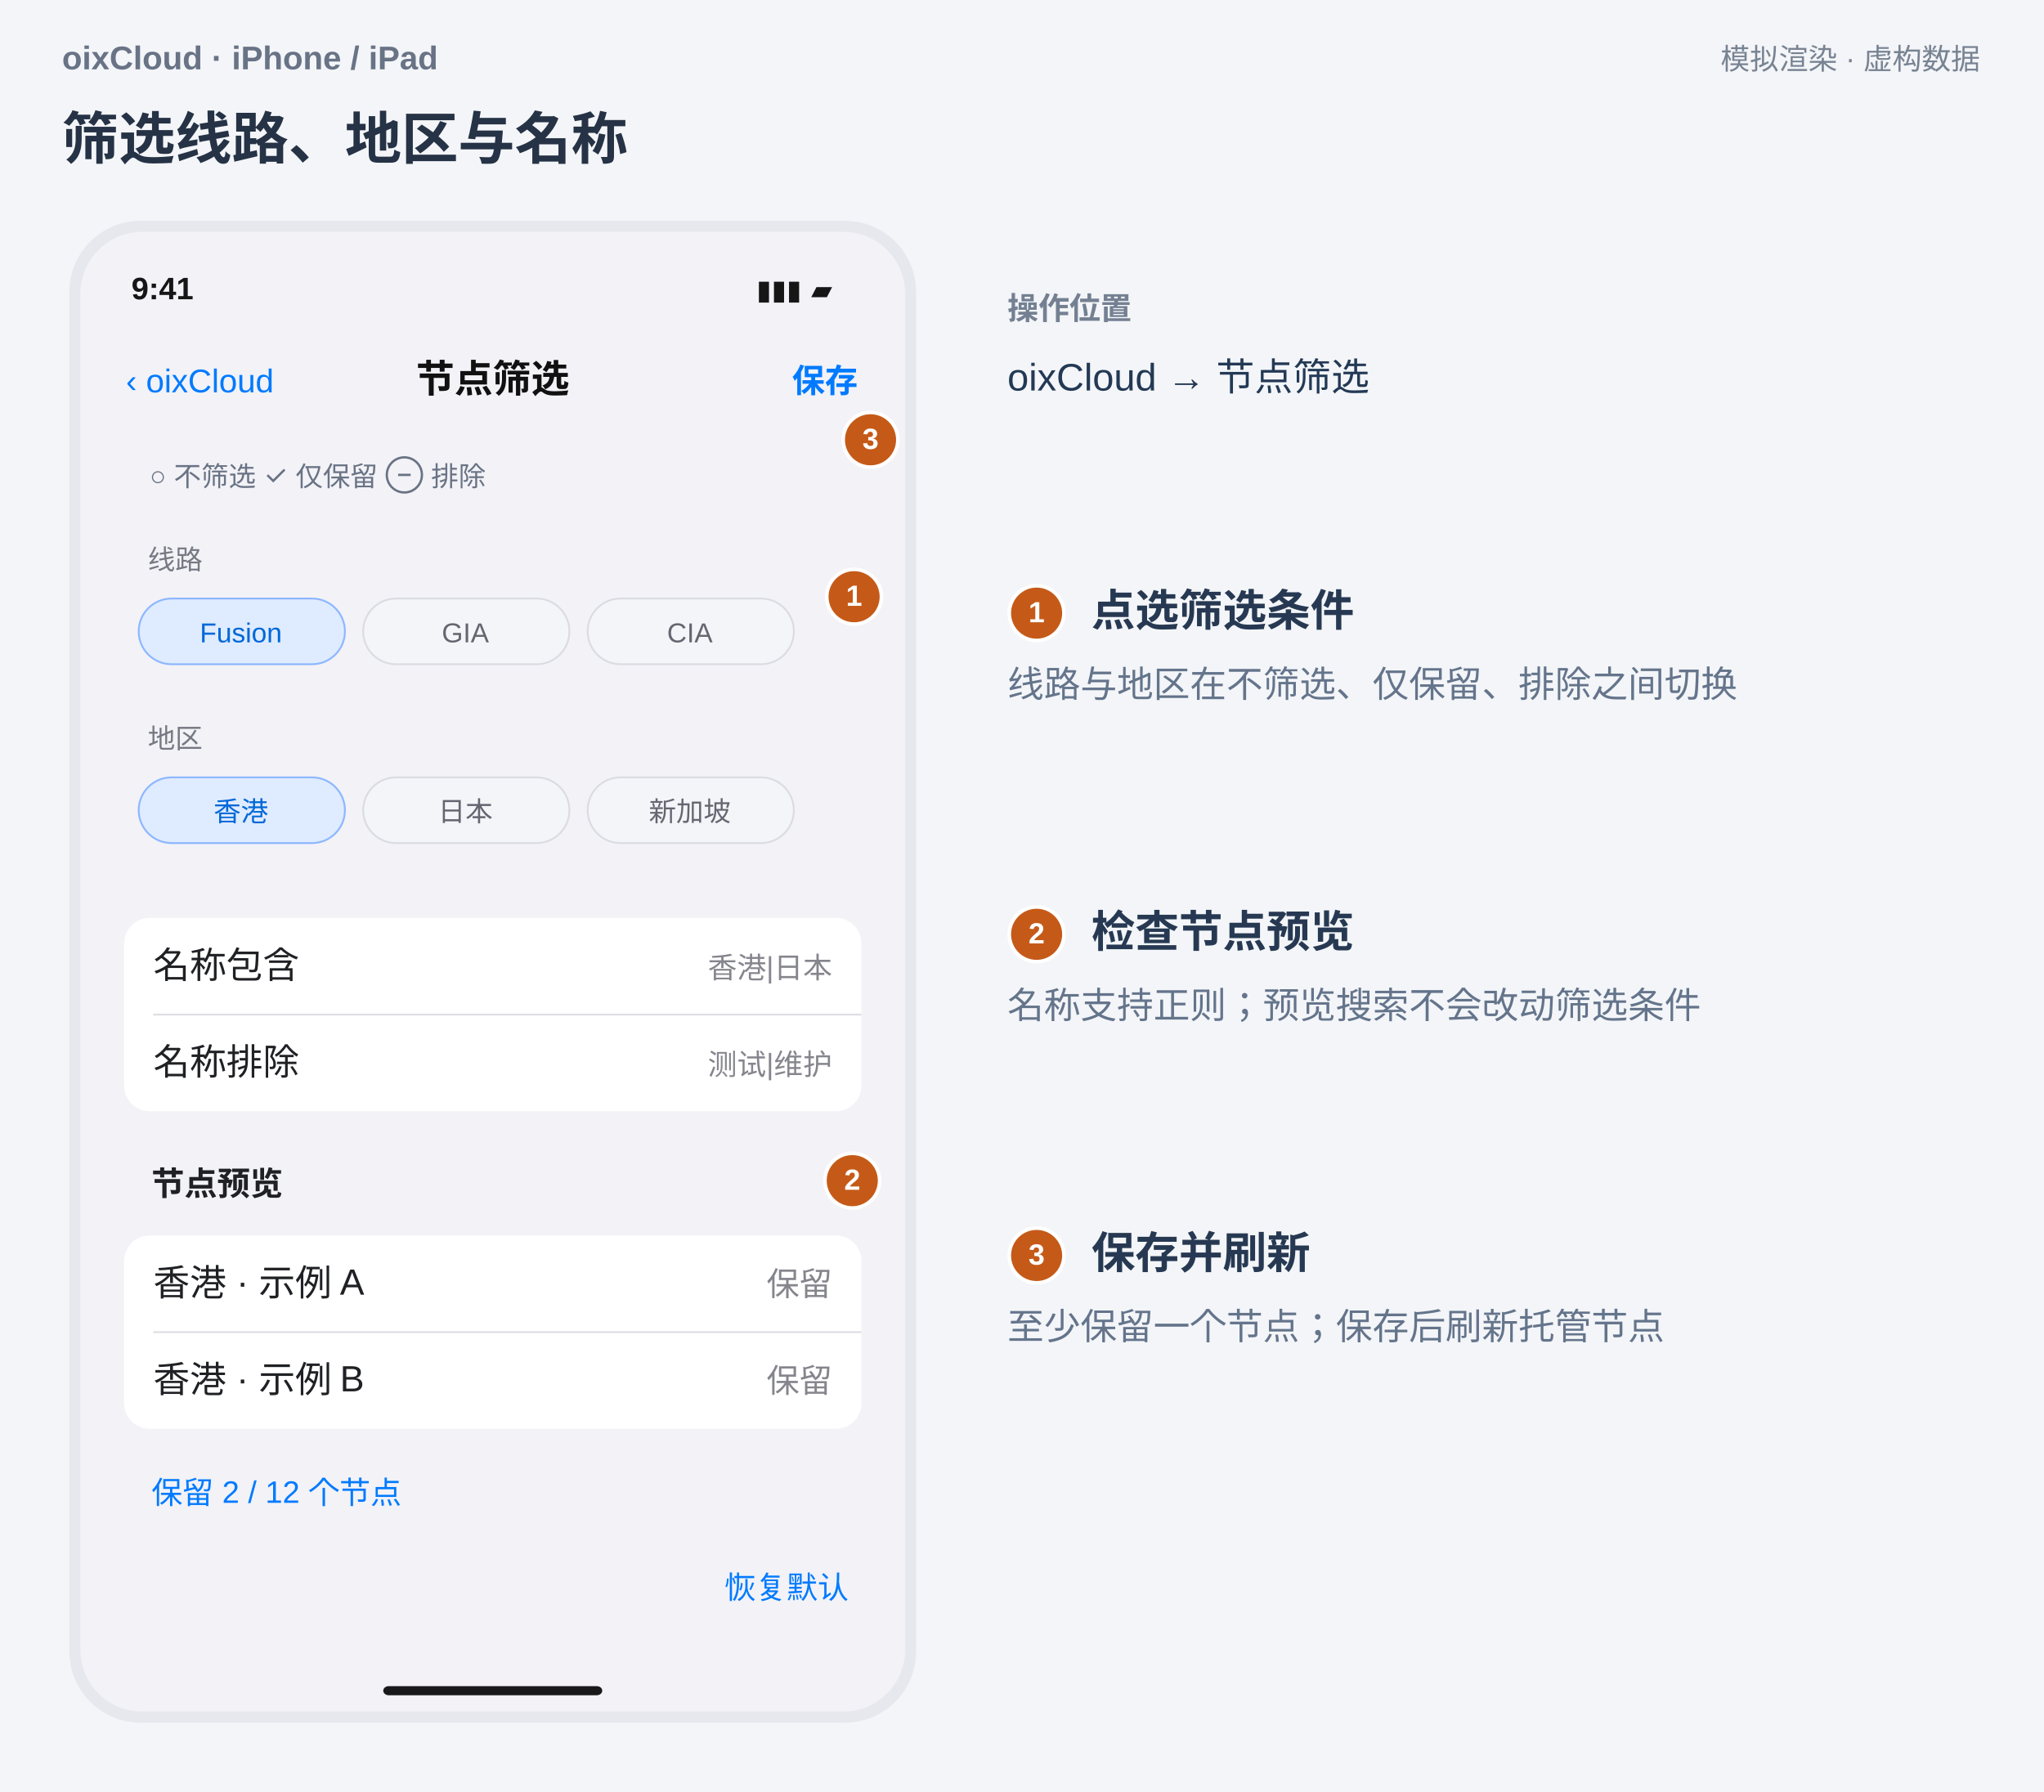
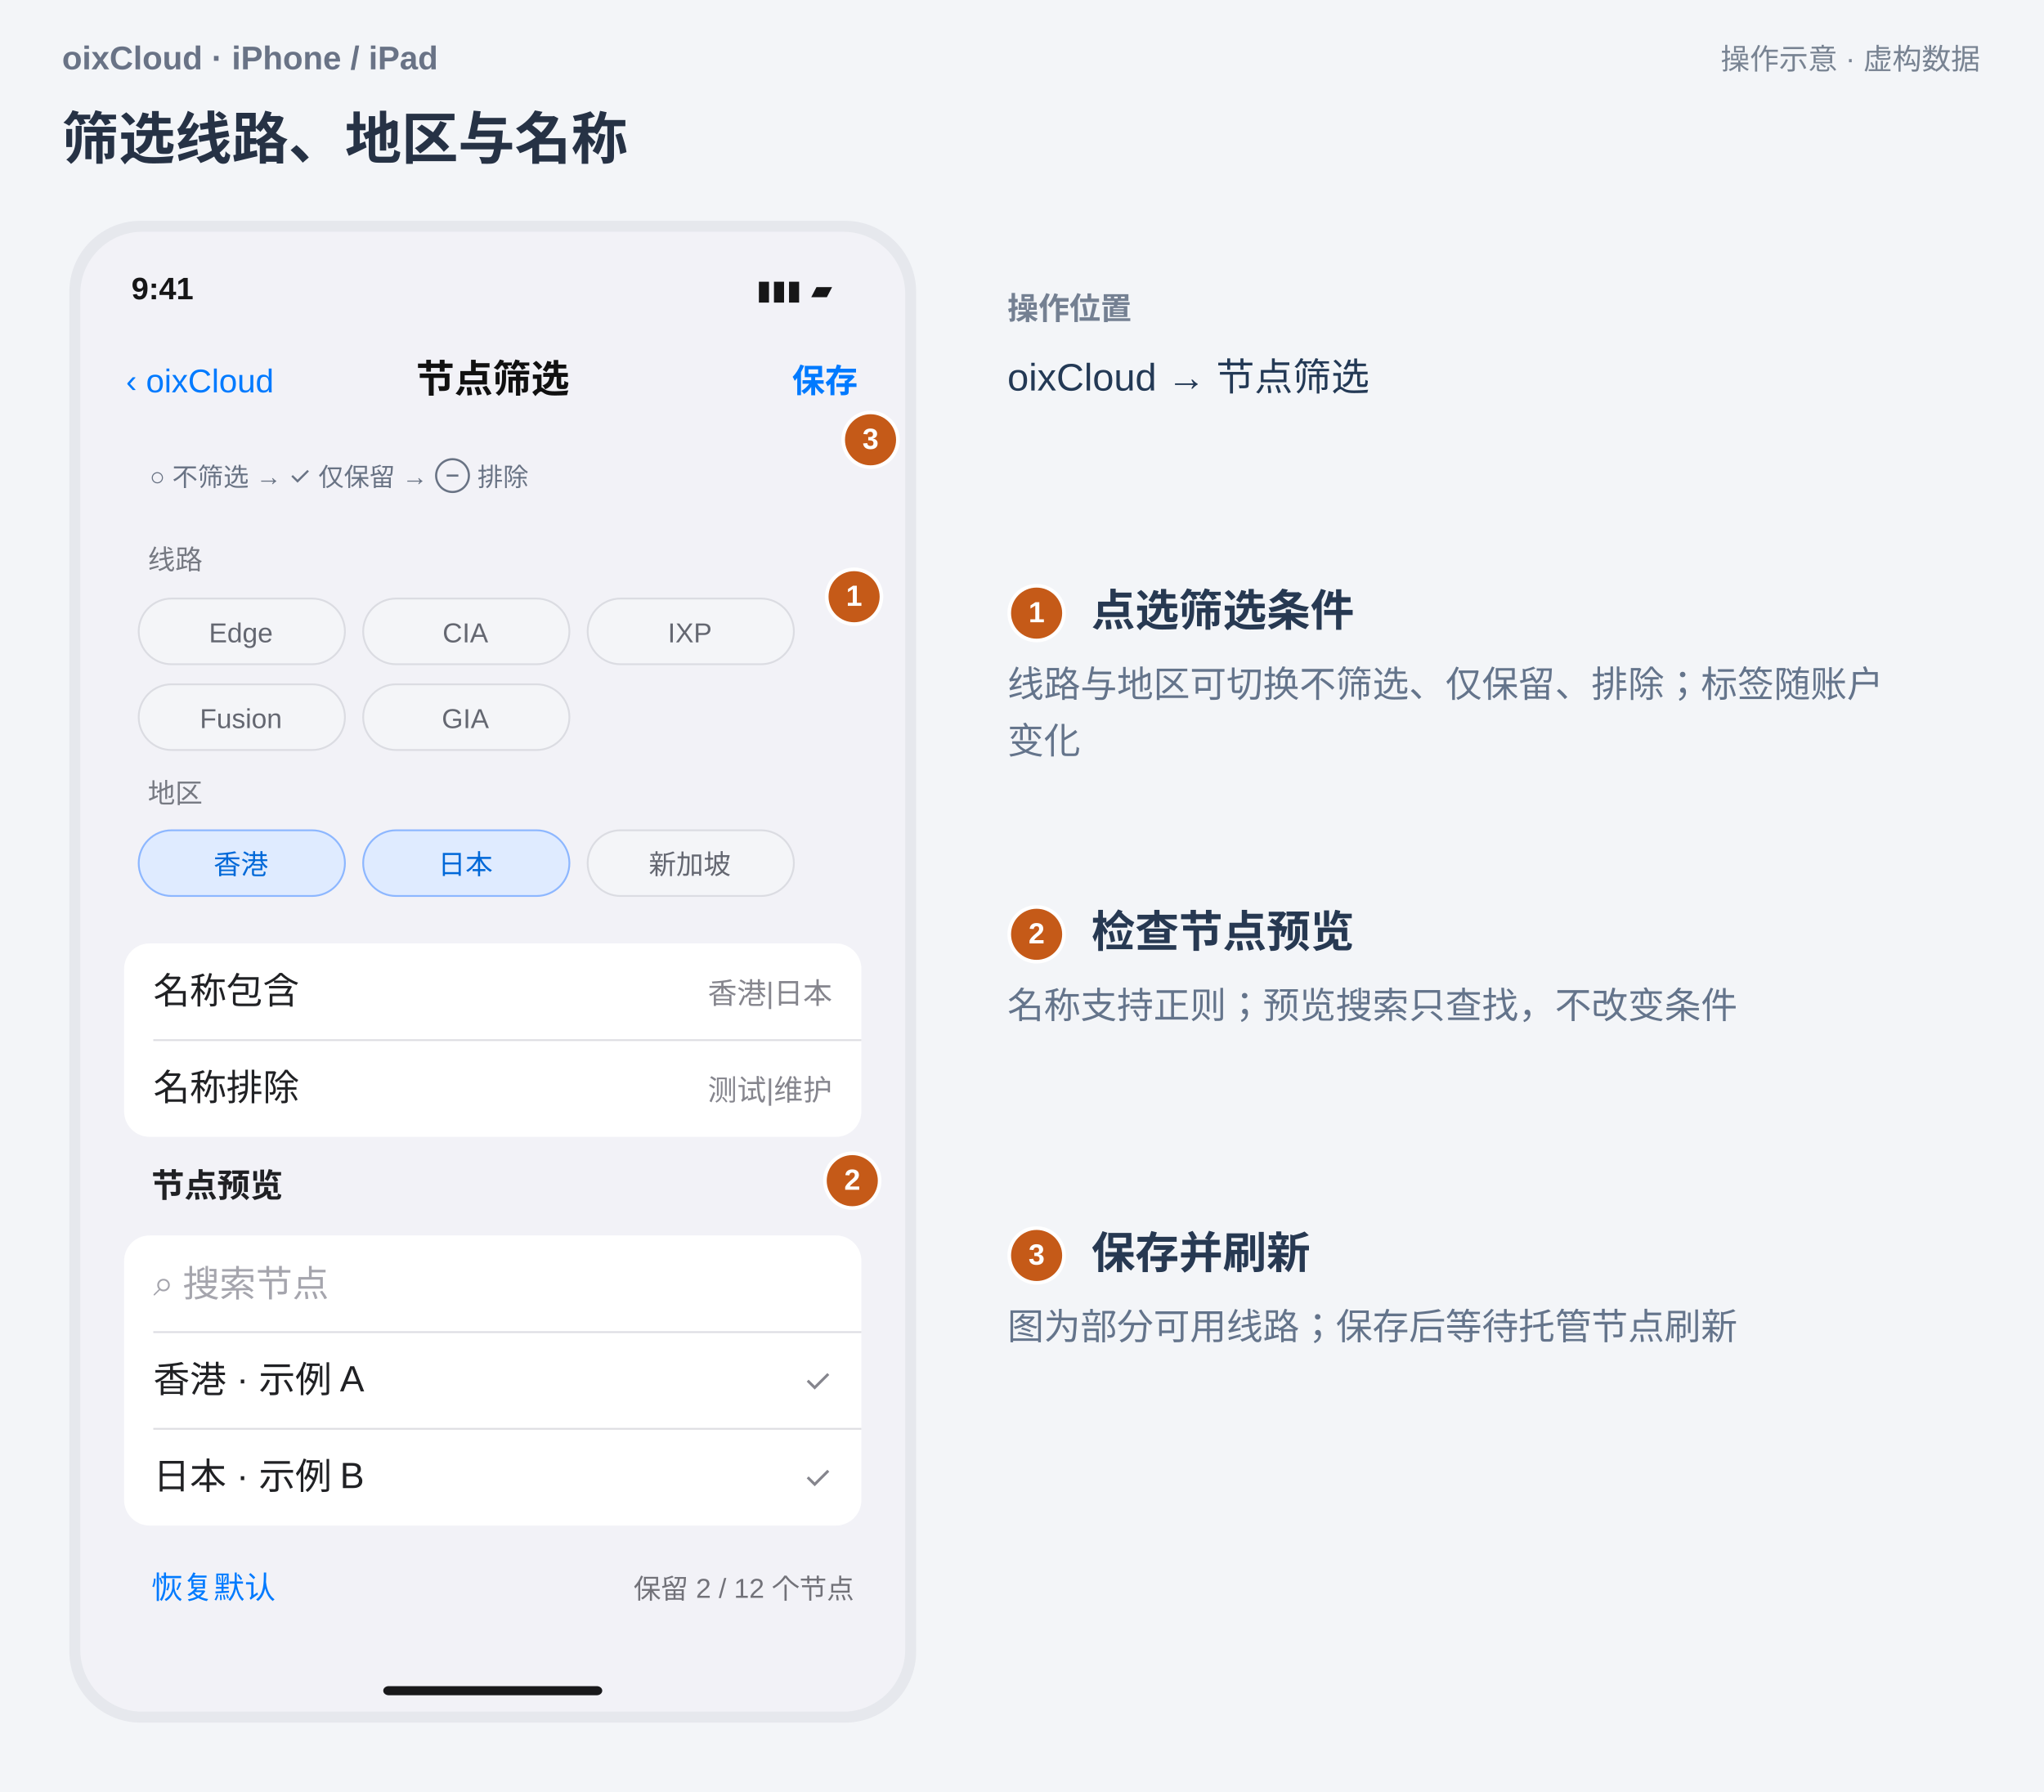
<svg xmlns="http://www.w3.org/2000/svg" width="1120" height="982" viewBox="0 0 1120 982" role="img" aria-labelledby="title desc">
  <g font-family="-apple-system,BlinkMacSystemFont,'PingFang SC','Segoe UI',Arial,sans-serif">
    <rect x="0" y="0" width="1120" height="982" rx="0" fill="#f3f5f8" stroke="none" />
    <text x="34" y="38" font-size="18" fill="#697386" font-weight="600" text-anchor="start">oixCloud · iPhone / iPad</text>
-     <text x="1085" y="38" font-size="16" fill="#788392" font-weight="500" text-anchor="end">模拟渲染 · 虚构数据</text>
+     <text x="1085" y="38" font-size="16" fill="#788392" font-weight="500" text-anchor="end">操作示意 · 虚构数据</text>
    <text x="34" y="87" font-size="31" fill="#263245" font-weight="700" text-anchor="start">筛选线路、地区与名称</text>
    <rect x="38" y="121" width="464" height="823" rx="39" fill="#e6e8ed" stroke="none" />
    <rect x="44" y="127" width="452" height="811" rx="34" fill="#f2f2f7" stroke="none" />
    <text x="72" y="164" font-size="17" fill="#161617" font-weight="650" text-anchor="start">9:41</text>
    <text x="456" y="164" font-size="15" fill="#161617" font-weight="600" text-anchor="end">▮▮▮  ▰</text>
    <text x="69" y="215" font-size="18" fill="#007aff" font-weight="400" text-anchor="start">‹ oixCloud</text>
    <text x="270" y="215" font-size="21" fill="#111" font-weight="600" text-anchor="middle">节点筛选</text>
    <text x="470" y="215" font-size="18" fill="#007aff" font-weight="600" text-anchor="end">保存</text>
    <rect x="210" y="924" width="120" height="5" rx="3" fill="#19191b" stroke="none" />
    <circle cx="477" cy="241" r="15" fill="#c55a18" stroke="#fff" stroke-width="2" />
    <text x="477" y="246" font-size="16" fill="#fff" font-weight="700" text-anchor="middle">3</text>
-     <text x="82" y="266" font-size="15" fill="#697384" font-weight="400" text-anchor="start">○ 不筛选    ✓ 仅保留    ⊖ 排除</text>
+     <text x="82" y="266" font-size="14" fill="#697384" font-weight="400" text-anchor="start">○ 不筛选  →  ✓ 仅保留  →  ⊖ 排除</text>
    <text x="81" y="312" font-size="15" fill="#767982" font-weight="400" text-anchor="start">线路</text>
-     <rect x="76" y="328" width="113" height="36" rx="18" fill="#dfebff" stroke="#8db7ff" />
-     <text x="132" y="352" font-size="15" fill="#0068d8" font-weight="500" text-anchor="middle">Fusion</text>
+     <rect x="76" y="328" width="113" height="36" rx="18" fill="#f4f5f8" stroke="#dbdce2" />
+     <text x="132" y="352" font-size="15" fill="#646771" font-weight="500" text-anchor="middle">Edge</text>
    <rect x="199" y="328" width="113" height="36" rx="18" fill="#f4f5f8" stroke="#dbdce2" />
-     <text x="255" y="352" font-size="15" fill="#646771" font-weight="500" text-anchor="middle">GIA</text>
+     <text x="255" y="352" font-size="15" fill="#646771" font-weight="500" text-anchor="middle">CIA</text>
    <rect x="322" y="328" width="113" height="36" rx="18" fill="#f4f5f8" stroke="#dbdce2" />
-     <text x="378" y="352" font-size="15" fill="#646771" font-weight="500" text-anchor="middle">CIA</text>
+     <text x="378" y="352" font-size="15" fill="#646771" font-weight="500" text-anchor="middle">IXP</text>
+     <rect x="76" y="375" width="113" height="36" rx="18" fill="#f4f5f8" stroke="#dbdce2" />
+     <text x="132" y="399" font-size="15" fill="#646771" font-weight="500" text-anchor="middle">Fusion</text>
+     <rect x="199" y="375" width="113" height="36" rx="18" fill="#f4f5f8" stroke="#dbdce2" />
+     <text x="255" y="399" font-size="15" fill="#646771" font-weight="500" text-anchor="middle">GIA</text>
    <circle cx="468" cy="327" r="15" fill="#c55a18" stroke="#fff" stroke-width="2" />
    <text x="468" y="332" font-size="16" fill="#fff" font-weight="700" text-anchor="middle">1</text>
-     <text x="81" y="410" font-size="15" fill="#767982" font-weight="400" text-anchor="start">地区</text>
-     <rect x="76" y="426" width="113" height="36" rx="18" fill="#dfebff" stroke="#8db7ff" />
-     <text x="132" y="450" font-size="15" fill="#0068d8" font-weight="500" text-anchor="middle">香港</text>
-     <rect x="199" y="426" width="113" height="36" rx="18" fill="#f4f5f8" stroke="#dbdce2" />
-     <text x="255" y="450" font-size="15" fill="#646771" font-weight="500" text-anchor="middle">日本</text>
-     <rect x="322" y="426" width="113" height="36" rx="18" fill="#f4f5f8" stroke="#dbdce2" />
-     <text x="378" y="450" font-size="15" fill="#646771" font-weight="500" text-anchor="middle">新加坡</text>
-     <rect x="68" y="503" width="404" height="106" rx="14" fill="#fff" stroke="none" />
-     <text x="84" y="536" font-size="20" fill="#202124" font-weight="400" text-anchor="start">名称包含</text>
-     <text x="456" y="536" font-size="16" fill="#85858d" font-weight="400" text-anchor="end">香港|日本</text>
-     <path d="M84 556H472" stroke="#dedee3" stroke-width="1" />
-     <text x="84" y="589" font-size="20" fill="#202124" font-weight="400" text-anchor="start">名称排除</text>
-     <text x="456" y="589" font-size="16" fill="#85858d" font-weight="400" text-anchor="end">测试|维护</text>
-     <text x="83" y="655" font-size="18" fill="#202124" font-weight="600" text-anchor="start">节点预览</text>
+     <text x="81" y="440" font-size="15" fill="#767982" font-weight="400" text-anchor="start">地区</text>
+     <rect x="76" y="455" width="113" height="36" rx="18" fill="#dfebff" stroke="#8db7ff" />
+     <text x="132" y="479" font-size="15" fill="#0068d8" font-weight="500" text-anchor="middle">香港</text>
+     <rect x="199" y="455" width="113" height="36" rx="18" fill="#dfebff" stroke="#8db7ff" />
+     <text x="255" y="479" font-size="15" fill="#0068d8" font-weight="500" text-anchor="middle">日本</text>
+     <rect x="322" y="455" width="113" height="36" rx="18" fill="#f4f5f8" stroke="#dbdce2" />
+     <text x="378" y="479" font-size="15" fill="#646771" font-weight="500" text-anchor="middle">新加坡</text>
+     <rect x="68" y="517" width="404" height="106" rx="14" fill="#fff" stroke="none" />
+     <text x="84" y="550" font-size="20" fill="#202124" font-weight="400" text-anchor="start">名称包含</text>
+     <text x="456" y="550" font-size="16" fill="#85858d" font-weight="400" text-anchor="end">香港|日本</text>
+     <path d="M84 570H472" stroke="#dedee3" stroke-width="1" />
+     <text x="84" y="603" font-size="20" fill="#202124" font-weight="400" text-anchor="start">名称排除</text>
+     <text x="456" y="603" font-size="16" fill="#85858d" font-weight="400" text-anchor="end">测试|维护</text>
+     <text x="83" y="656" font-size="18" fill="#202124" font-weight="600" text-anchor="start">节点预览</text>
    <circle cx="467" cy="647" r="15" fill="#c55a18" stroke="#fff" stroke-width="2" />
    <text x="467" y="652" font-size="16" fill="#fff" font-weight="700" text-anchor="middle">2</text>
-     <rect x="68" y="677" width="404" height="106" rx="14" fill="#fff" stroke="none" />
-     <text x="84" y="710" font-size="20" fill="#202124" font-weight="400" text-anchor="start">香港 · 示例 A</text>
-     <text x="456" y="710" font-size="18" fill="#85858d" font-weight="400" text-anchor="end">保留</text>
+     <rect x="68" y="677" width="404" height="159" rx="14" fill="#fff" stroke="none" />
+     <text x="84" y="710" font-size="20" fill="#a5a5ad" font-weight="400" text-anchor="start">⌕  搜索节点</text>
    <path d="M84 730H472" stroke="#dedee3" stroke-width="1" />
-     <text x="84" y="763" font-size="20" fill="#202124" font-weight="400" text-anchor="start">香港 · 示例 B</text>
-     <text x="456" y="763" font-size="18" fill="#85858d" font-weight="400" text-anchor="end">保留</text>
-     <text x="83" y="824" font-size="17" fill="#007aff" font-weight="400" text-anchor="start">保留 2 / 12 个节点</text>
-     <text x="465" y="876" font-size="17" fill="#007aff" font-weight="500" text-anchor="end">恢复默认</text>
+     <text x="84" y="763" font-size="20" fill="#202124" font-weight="400" text-anchor="start">香港 · 示例 A</text>
+     <text x="456" y="763" font-size="18" fill="#85858d" font-weight="400" text-anchor="end">✓</text>
+     <path d="M84 783H472" stroke="#dedee3" stroke-width="1" />
+     <text x="84" y="816" font-size="20" fill="#202124" font-weight="400" text-anchor="start">日本 · 示例 B</text>
+     <text x="456" y="816" font-size="18" fill="#85858d" font-weight="400" text-anchor="end">✓</text>
+     <text x="83" y="876" font-size="17" fill="#007aff" font-weight="400" text-anchor="start">恢复默认</text>
+     <text x="468" y="876" font-size="15" fill="#727279" font-weight="400" text-anchor="end">保留 2 / 12 个节点</text>
    <text x="552" y="175" font-size="17" fill="#748092" font-weight="600" text-anchor="start">操作位置</text>
    <text x="552" y="214" font-size="21" fill="#233955" font-weight="400" text-anchor="start">oixCloud → 节点筛选</text>
    <circle cx="568" cy="336" r="15" fill="#c55a18" stroke="#fff" stroke-width="2" />
    <text x="568" y="341" font-size="16" fill="#fff" font-weight="700" text-anchor="middle">1</text>
    <text x="598" y="343" font-size="24" fill="#273952" font-weight="600" text-anchor="start">点选筛选条件</text>
-     <text x="552" y="382" font-size="20" fill="#64748b" font-weight="400" text-anchor="start">线路与地区在不筛选、仅保留、排除之间切换</text>
+     <text x="552" y="382" font-size="20" fill="#64748b" font-weight="400" text-anchor="start">线路与地区可切换不筛选、仅保留、排除；标签随账户</text>
+     <text x="552" y="413" font-size="20" fill="#64748b" font-weight="400" text-anchor="start">变化</text>
    <circle cx="568" cy="512" r="15" fill="#c55a18" stroke="#fff" stroke-width="2" />
    <text x="568" y="517" font-size="16" fill="#fff" font-weight="700" text-anchor="middle">2</text>
    <text x="598" y="519" font-size="24" fill="#273952" font-weight="600" text-anchor="start">检查节点预览</text>
-     <text x="552" y="558" font-size="20" fill="#64748b" font-weight="400" text-anchor="start">名称支持正则；预览搜索不会改动筛选条件</text>
+     <text x="552" y="558" font-size="20" fill="#64748b" font-weight="400" text-anchor="start">名称支持正则；预览搜索只查找，不改变条件</text>
    <circle cx="568" cy="688" r="15" fill="#c55a18" stroke="#fff" stroke-width="2" />
    <text x="568" y="693" font-size="16" fill="#fff" font-weight="700" text-anchor="middle">3</text>
    <text x="598" y="695" font-size="24" fill="#273952" font-weight="600" text-anchor="start">保存并刷新</text>
-     <text x="552" y="734" font-size="20" fill="#64748b" font-weight="400" text-anchor="start">至少保留一个节点；保存后刷新托管节点</text>
+     <text x="552" y="734" font-size="20" fill="#64748b" font-weight="400" text-anchor="start">图为部分可用线路；保存后等待托管节点刷新</text>
  </g>
</svg>
